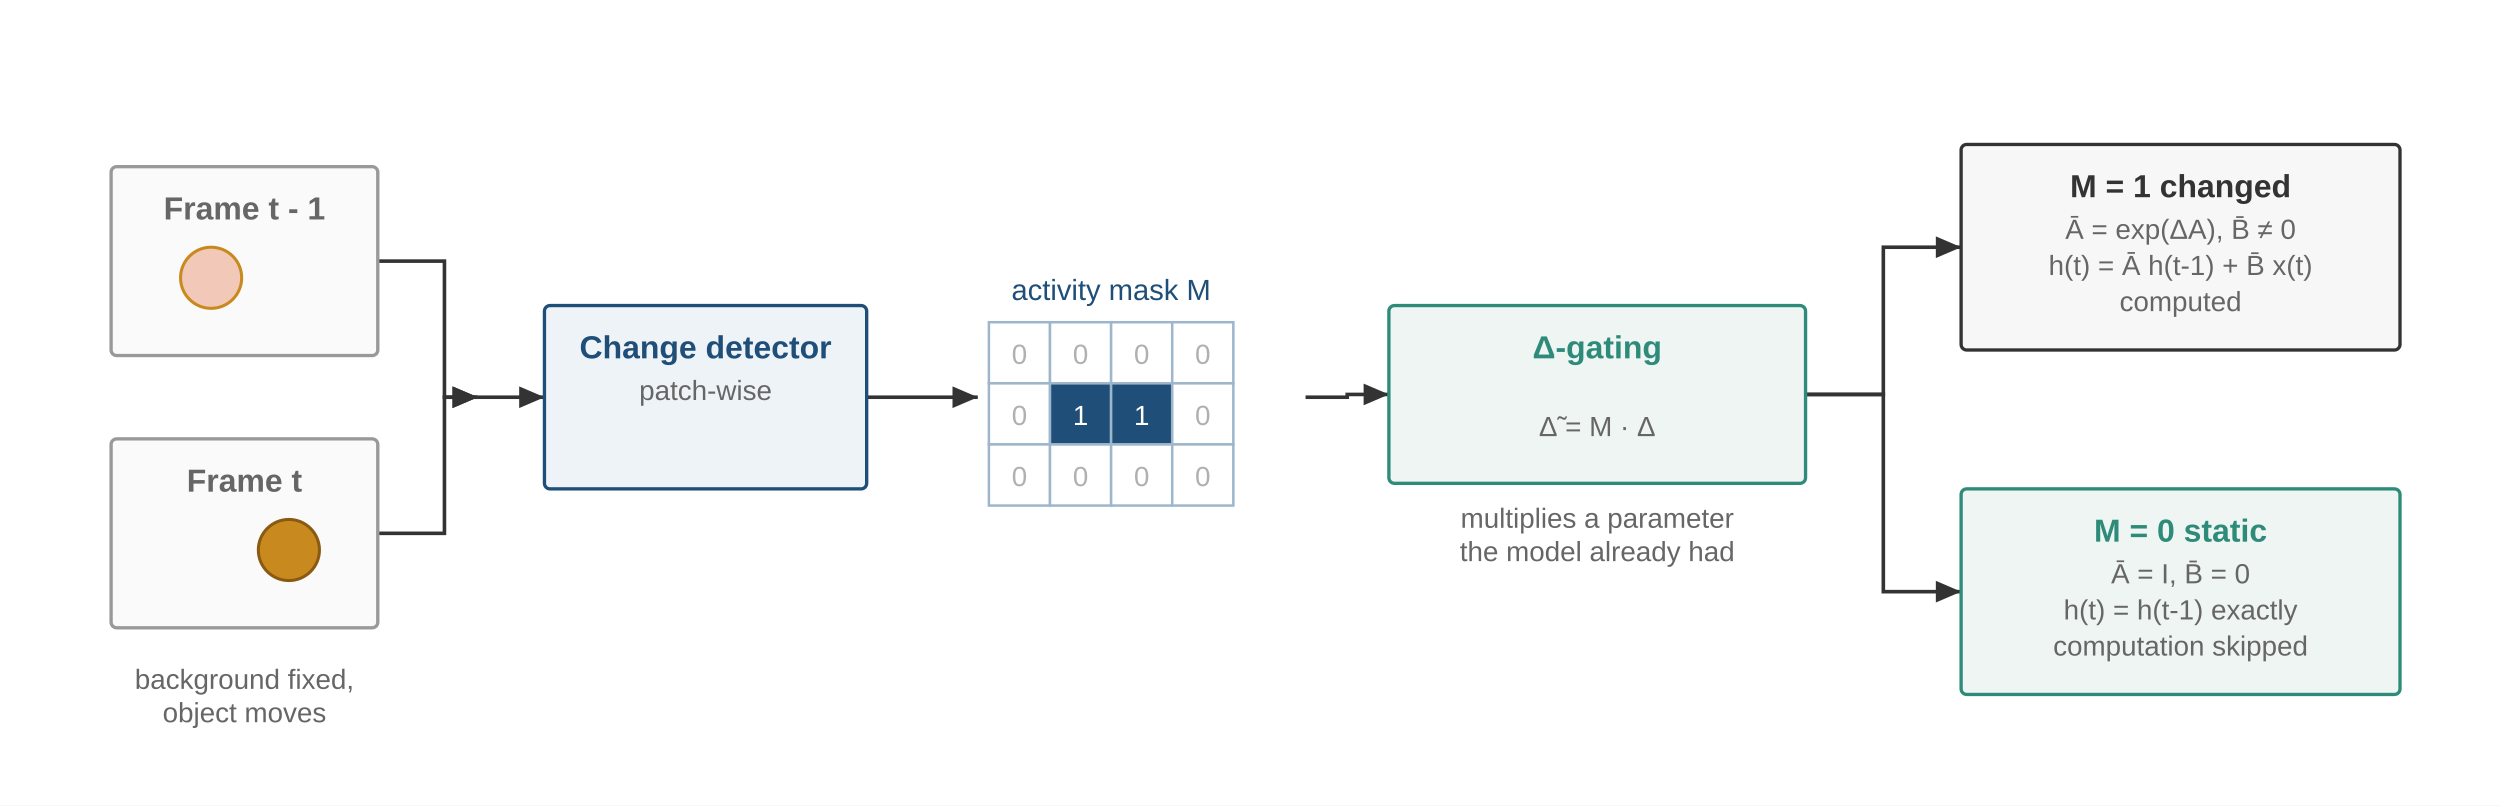
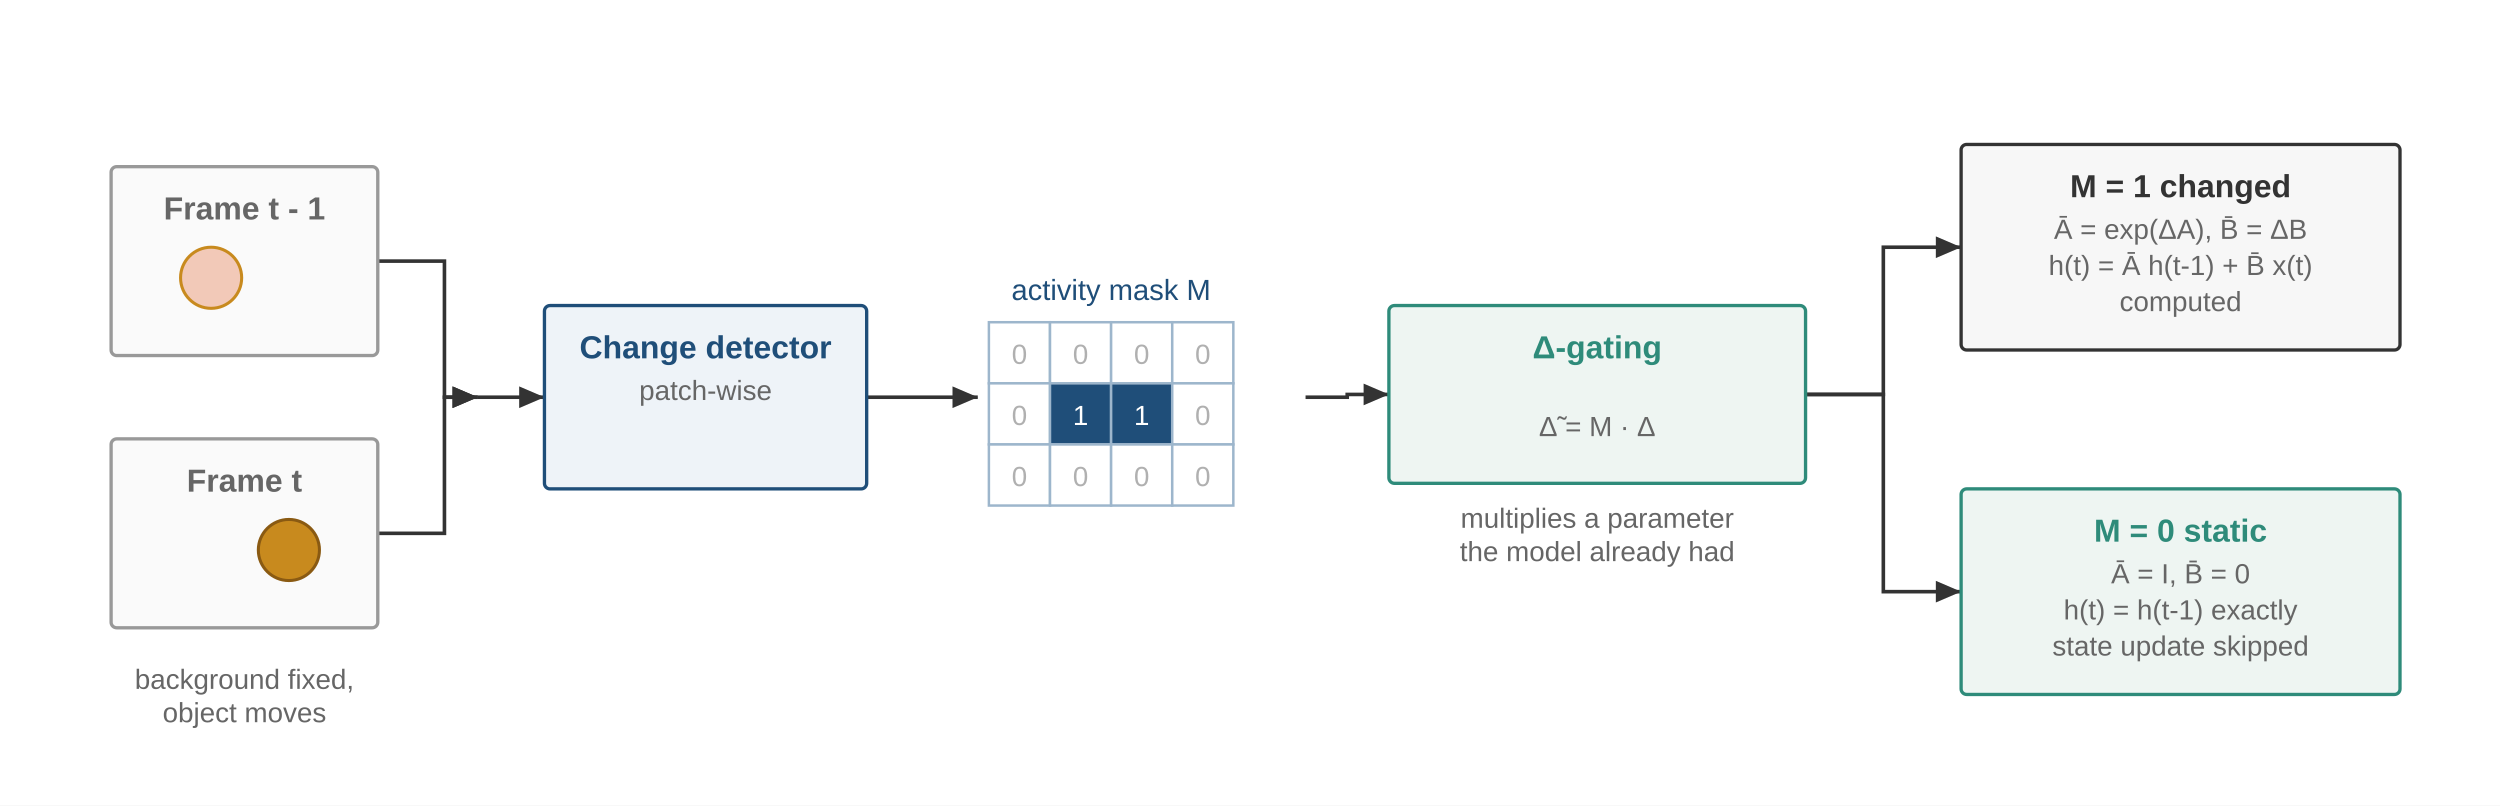
<svg xmlns="http://www.w3.org/2000/svg" viewBox="0 0 900 290" width="900" height="290" font-family="Arial, Helvetica, sans-serif">
  <rect width="900" height="290" fill="#ffffff" />
  <defs>
    <marker id="arw" markerWidth="8" markerHeight="8" refX="7" refY="3" orient="auto">
      <path d="M0,0 L7,3 L0,6 z" fill="#333333" />
    </marker>
  </defs>
  <path d="M136,94.0 H160 V143 H172" fill="none" stroke="#333333" stroke-width="1.3" marker-end="url(#arw)" />
  <path d="M136,192.0 H160 V143 H172" fill="none" stroke="#333333" stroke-width="1.3" marker-end="url(#arw)" />
  <path d="M172,143 L196,143.0" fill="none" stroke="#333333" stroke-width="1.3" marker-end="url(#arw)" />
  <path d="M312,143.0 L352,143" fill="none" stroke="#333333" stroke-width="1.3" marker-end="url(#arw)" />
  <path d="M470,143 H485.0 V142.0 H500" fill="none" stroke="#333333" stroke-width="1.3" marker-end="url(#arw)" />
  <path d="M650,142.0 H678 V89.0 H706" fill="none" stroke="#333333" stroke-width="1.3" marker-end="url(#arw)" />
  <path d="M650,142.0 H678 V213.0 H706" fill="none" stroke="#333333" stroke-width="1.3" marker-end="url(#arw)" />
  <rect x="356" y="116" width="22" height="22" fill="#ffffff" stroke="#9db6cc" stroke-width="0.9" />
  <text x="367.0" y="131.0" font-size="10" fill="#b0b0b0" text-anchor="middle" font-weight="normal" font-style="normal">0</text>
  <rect x="378" y="116" width="22" height="22" fill="#ffffff" stroke="#9db6cc" stroke-width="0.9" />
  <text x="389.0" y="131.0" font-size="10" fill="#b0b0b0" text-anchor="middle" font-weight="normal" font-style="normal">0</text>
  <rect x="400" y="116" width="22" height="22" fill="#ffffff" stroke="#9db6cc" stroke-width="0.9" />
  <text x="411.0" y="131.0" font-size="10" fill="#b0b0b0" text-anchor="middle" font-weight="normal" font-style="normal">0</text>
  <rect x="422" y="116" width="22" height="22" fill="#ffffff" stroke="#9db6cc" stroke-width="0.9" />
  <text x="433.0" y="131.0" font-size="10" fill="#b0b0b0" text-anchor="middle" font-weight="normal" font-style="normal">0</text>
  <rect x="356" y="138" width="22" height="22" fill="#ffffff" stroke="#9db6cc" stroke-width="0.9" />
  <text x="367.0" y="153.0" font-size="10" fill="#b0b0b0" text-anchor="middle" font-weight="normal" font-style="normal">0</text>
  <rect x="378" y="138" width="22" height="22" fill="#1f4e79" stroke="#9db6cc" stroke-width="0.9" />
  <text x="389.0" y="153.0" font-size="10" fill="#ffffff" text-anchor="middle" font-weight="normal" font-style="normal">1</text>
  <rect x="400" y="138" width="22" height="22" fill="#1f4e79" stroke="#9db6cc" stroke-width="0.9" />
  <text x="411.0" y="153.0" font-size="10" fill="#ffffff" text-anchor="middle" font-weight="normal" font-style="normal">1</text>
  <rect x="422" y="138" width="22" height="22" fill="#ffffff" stroke="#9db6cc" stroke-width="0.9" />
  <text x="433.0" y="153.0" font-size="10" fill="#b0b0b0" text-anchor="middle" font-weight="normal" font-style="normal">0</text>
  <rect x="356" y="160" width="22" height="22" fill="#ffffff" stroke="#9db6cc" stroke-width="0.9" />
  <text x="367.0" y="175.0" font-size="10" fill="#b0b0b0" text-anchor="middle" font-weight="normal" font-style="normal">0</text>
  <rect x="378" y="160" width="22" height="22" fill="#ffffff" stroke="#9db6cc" stroke-width="0.9" />
  <text x="389.0" y="175.0" font-size="10" fill="#b0b0b0" text-anchor="middle" font-weight="normal" font-style="normal">0</text>
  <rect x="400" y="160" width="22" height="22" fill="#ffffff" stroke="#9db6cc" stroke-width="0.9" />
  <text x="411.0" y="175.0" font-size="10" fill="#b0b0b0" text-anchor="middle" font-weight="normal" font-style="normal">0</text>
  <rect x="422" y="160" width="22" height="22" fill="#ffffff" stroke="#9db6cc" stroke-width="0.9" />
  <text x="433.0" y="175.0" font-size="10" fill="#b0b0b0" text-anchor="middle" font-weight="normal" font-style="normal">0</text>
  <text x="400.0" y="108.0" font-size="10.5" fill="#1f4e79" text-anchor="middle" font-weight="normal" font-style="normal">activity mask M</text>
  <text x="575.0" y="190.0" font-size="10" fill="#666666" text-anchor="middle" font-weight="normal" font-style="normal">multiplies a parameter</text>
  <text x="575.0" y="202.0" font-size="10" fill="#666666" text-anchor="middle" font-weight="normal" font-style="normal">the model already had</text>
  <rect x="40" y="60" width="96" height="68" rx="2" fill="#fafafa" stroke="#999999" stroke-width="1.2" />
  <text x="88.0" y="79.0" font-size="11.5" fill="#666666" text-anchor="middle" font-weight="bold" font-style="normal">Frame t - 1</text>
  <rect x="40" y="158" width="96" height="68" rx="2" fill="#fafafa" stroke="#999999" stroke-width="1.2" />
  <text x="88.0" y="177.0" font-size="11.5" fill="#666666" text-anchor="middle" font-weight="bold" font-style="normal">Frame t</text>
  <rect x="196" y="110" width="116" height="66" rx="2" fill="#eef3f8" stroke="#1f4e79" stroke-width="1.2" />
  <text x="254.0" y="129.0" font-size="11.5" fill="#1f4e79" text-anchor="middle" font-weight="bold" font-style="normal">Change detector</text>
  <text x="254.0" y="144.0" font-size="10" fill="#666666" text-anchor="middle" font-weight="normal" font-style="normal">patch-wise</text>
  <rect x="500" y="110" width="150" height="64" rx="2" fill="#eef5f2" stroke="#2e8b7a" stroke-width="1.2" />
  <text x="575.0" y="129.0" font-size="11.5" fill="#2e8b7a" text-anchor="middle" font-weight="bold" font-style="normal">Δ-gating</text>
  <text x="575.0" y="144.0" font-size="10" fill="#666666" text-anchor="middle" font-weight="normal" font-style="normal" />
  <text x="575.0" y="157.0" font-size="10" fill="#666666" text-anchor="middle" font-weight="normal" font-style="normal">Δ̃ = M · Δ</text>
  <rect x="706" y="52" width="158" height="74" rx="2" fill="#f7f7f7" stroke="#333333" stroke-width="1.2" />
  <text x="785.0" y="71.0" font-size="11.5" fill="#333333" text-anchor="middle" font-weight="bold" font-style="normal">M = 1  changed</text>
-   <text x="785.0" y="86.0" font-size="10" fill="#666666" text-anchor="middle" font-weight="normal" font-style="normal">Ā = exp(ΔA),  B̄ ≠ 0</text>
+   <text x="785.0" y="86.0" font-size="10" fill="#666666" text-anchor="middle" font-weight="normal" font-style="normal">Ā = exp(ΔA),  B̄ = ΔB</text>
  <text x="785.0" y="99.0" font-size="10" fill="#666666" text-anchor="middle" font-weight="normal" font-style="normal">h(t) = Ā h(t-1) + B̄ x(t)</text>
  <text x="785.0" y="112.0" font-size="10" fill="#666666" text-anchor="middle" font-weight="normal" font-style="normal">computed</text>
  <rect x="706" y="176" width="158" height="74" rx="2" fill="#eef5f2" stroke="#2e8b7a" stroke-width="1.2" />
  <text x="785.0" y="195.0" font-size="11.5" fill="#2e8b7a" text-anchor="middle" font-weight="bold" font-style="normal">M = 0  static</text>
  <text x="785.0" y="210.0" font-size="10" fill="#666666" text-anchor="middle" font-weight="normal" font-style="normal">Ā = I,   B̄ = 0</text>
  <text x="785.0" y="223.0" font-size="10" fill="#666666" text-anchor="middle" font-weight="normal" font-style="normal">h(t) = h(t-1)  exactly</text>
-   <text x="785.0" y="236.0" font-size="10" fill="#666666" text-anchor="middle" font-weight="normal" font-style="normal">computation skipped</text>
+   <text x="785.0" y="236.0" font-size="10" fill="#666666" text-anchor="middle" font-weight="normal" font-style="normal">state update skipped</text>
  <circle cx="76" cy="100" r="11" fill="#f2c9b8" stroke="#c88a1e" stroke-width="1.1" />
  <circle cx="104" cy="198" r="11" fill="#c88a1e" stroke="#8a5a12" stroke-width="1.1" />
  <text x="88.0" y="248.0" font-size="10" fill="#666666" text-anchor="middle" font-weight="normal" font-style="normal">background fixed,</text>
  <text x="88.0" y="260.0" font-size="10" fill="#666666" text-anchor="middle" font-weight="normal" font-style="normal">object moves</text>
</svg>
